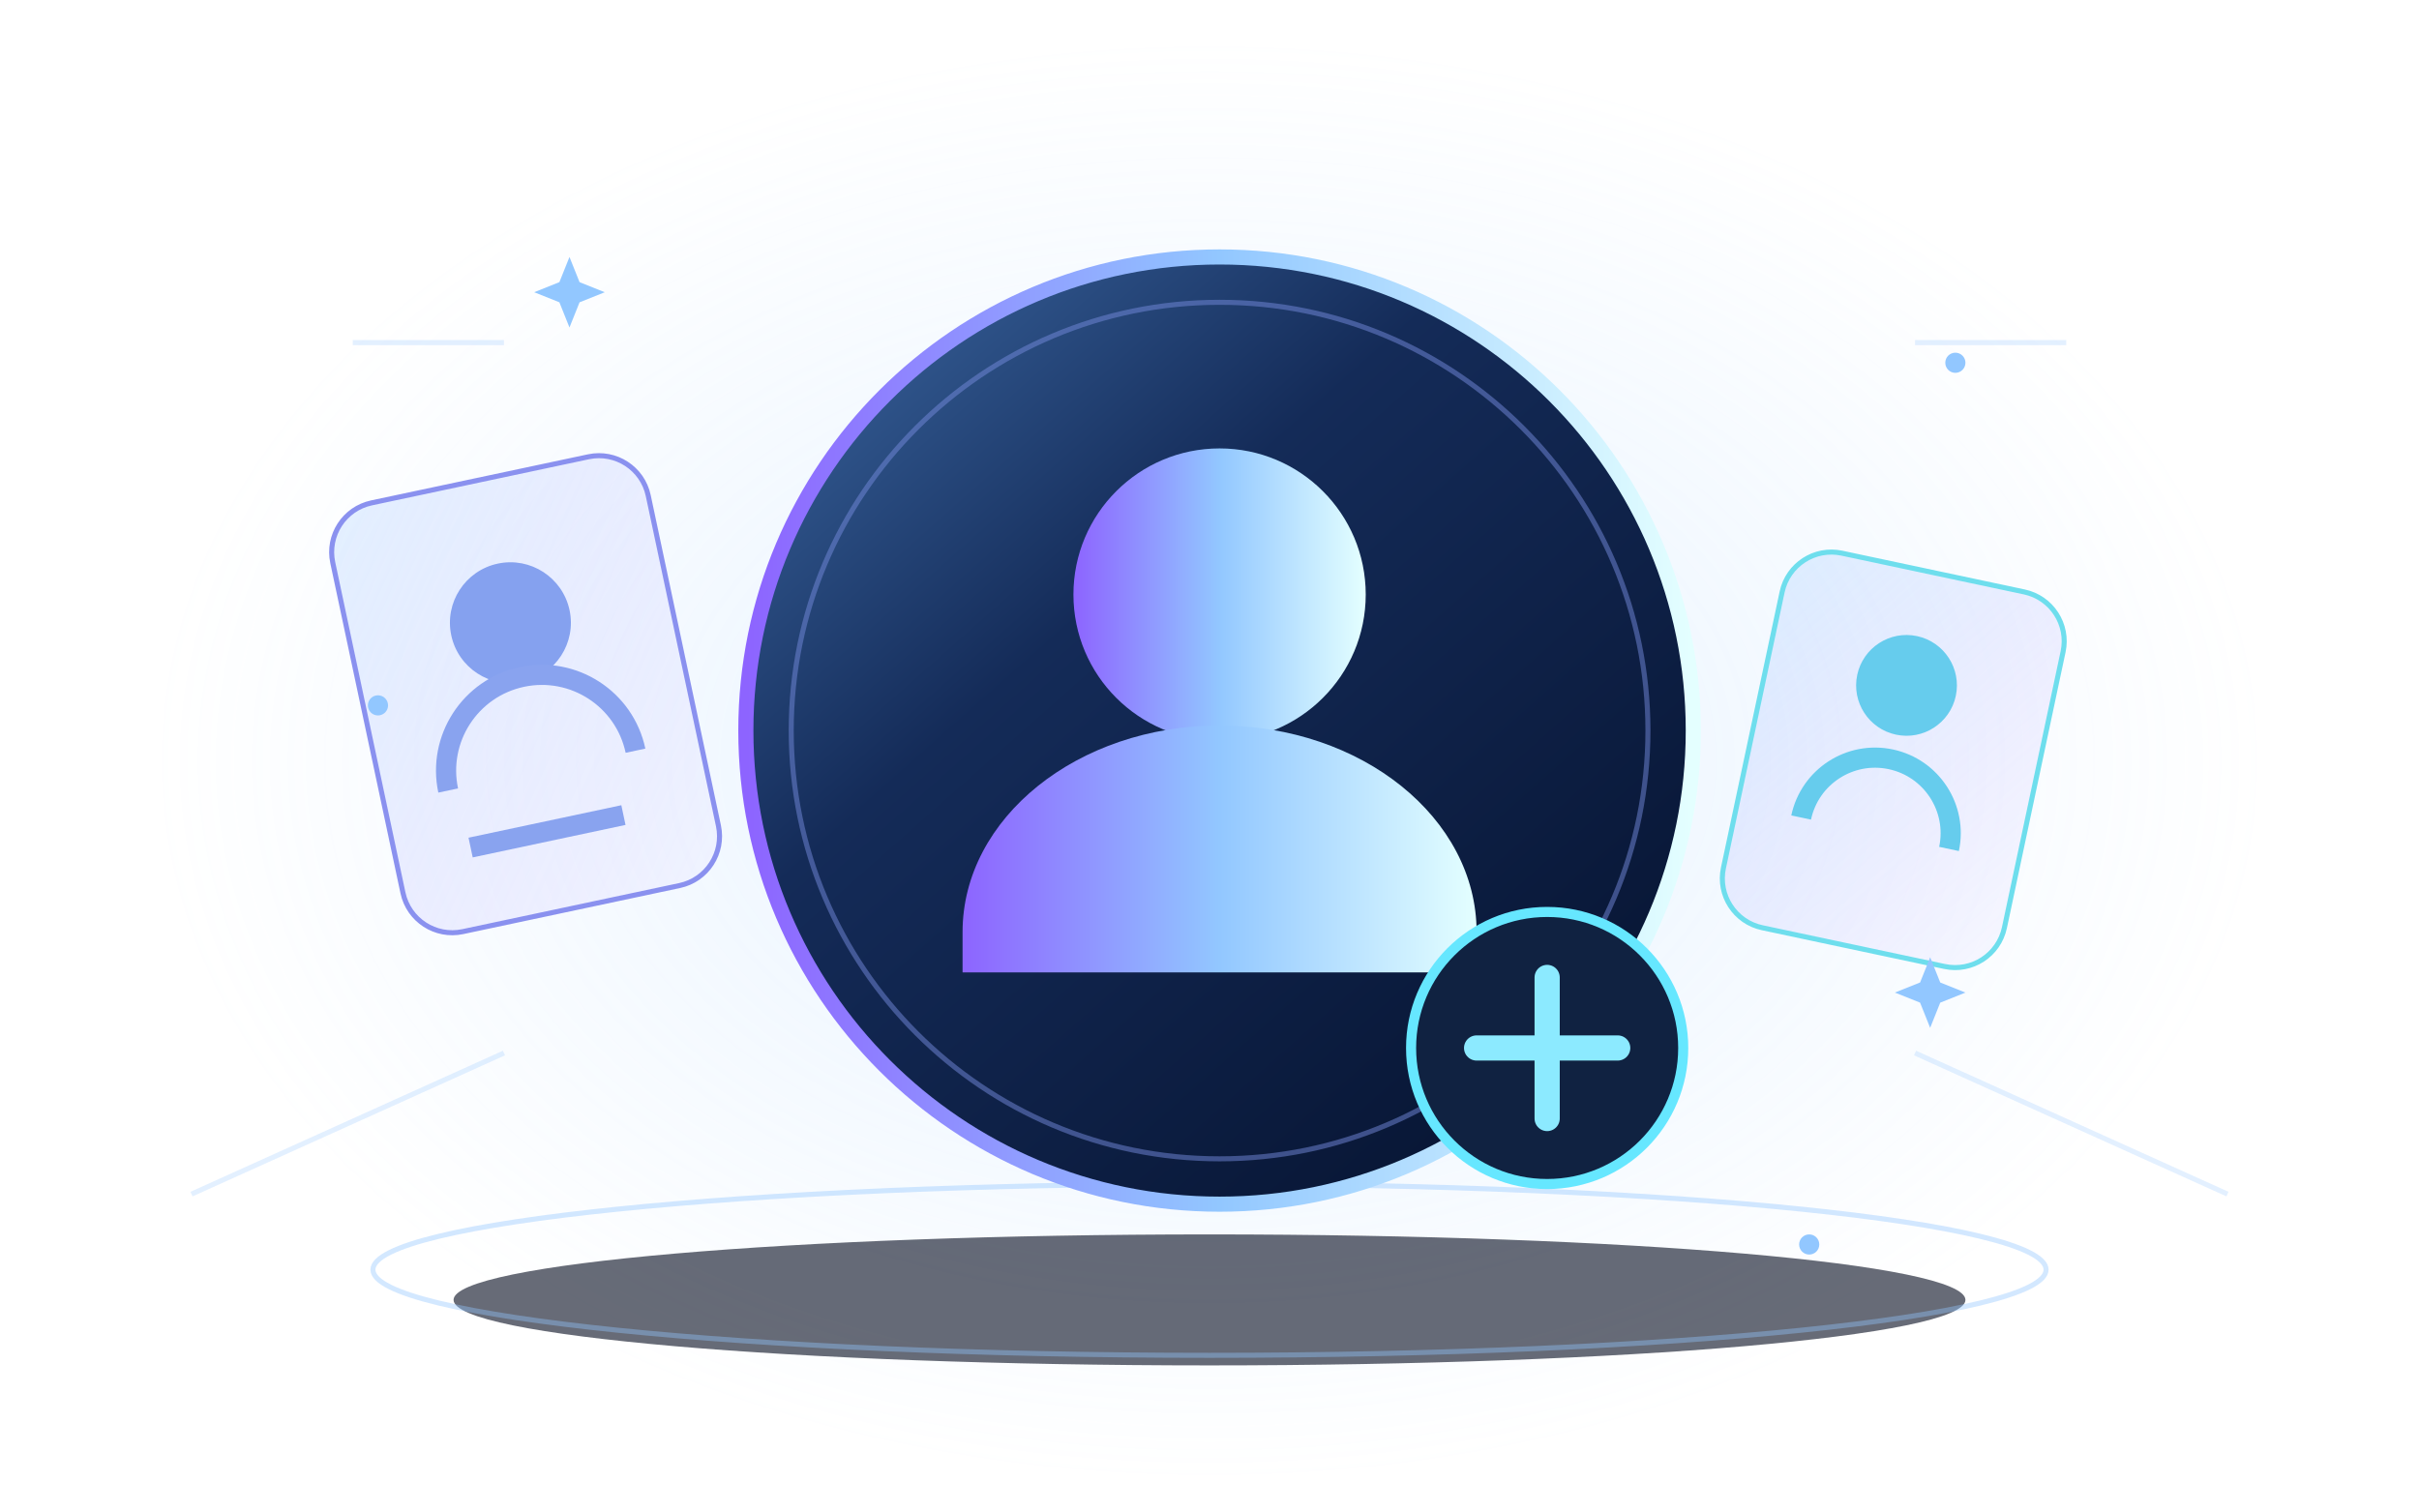
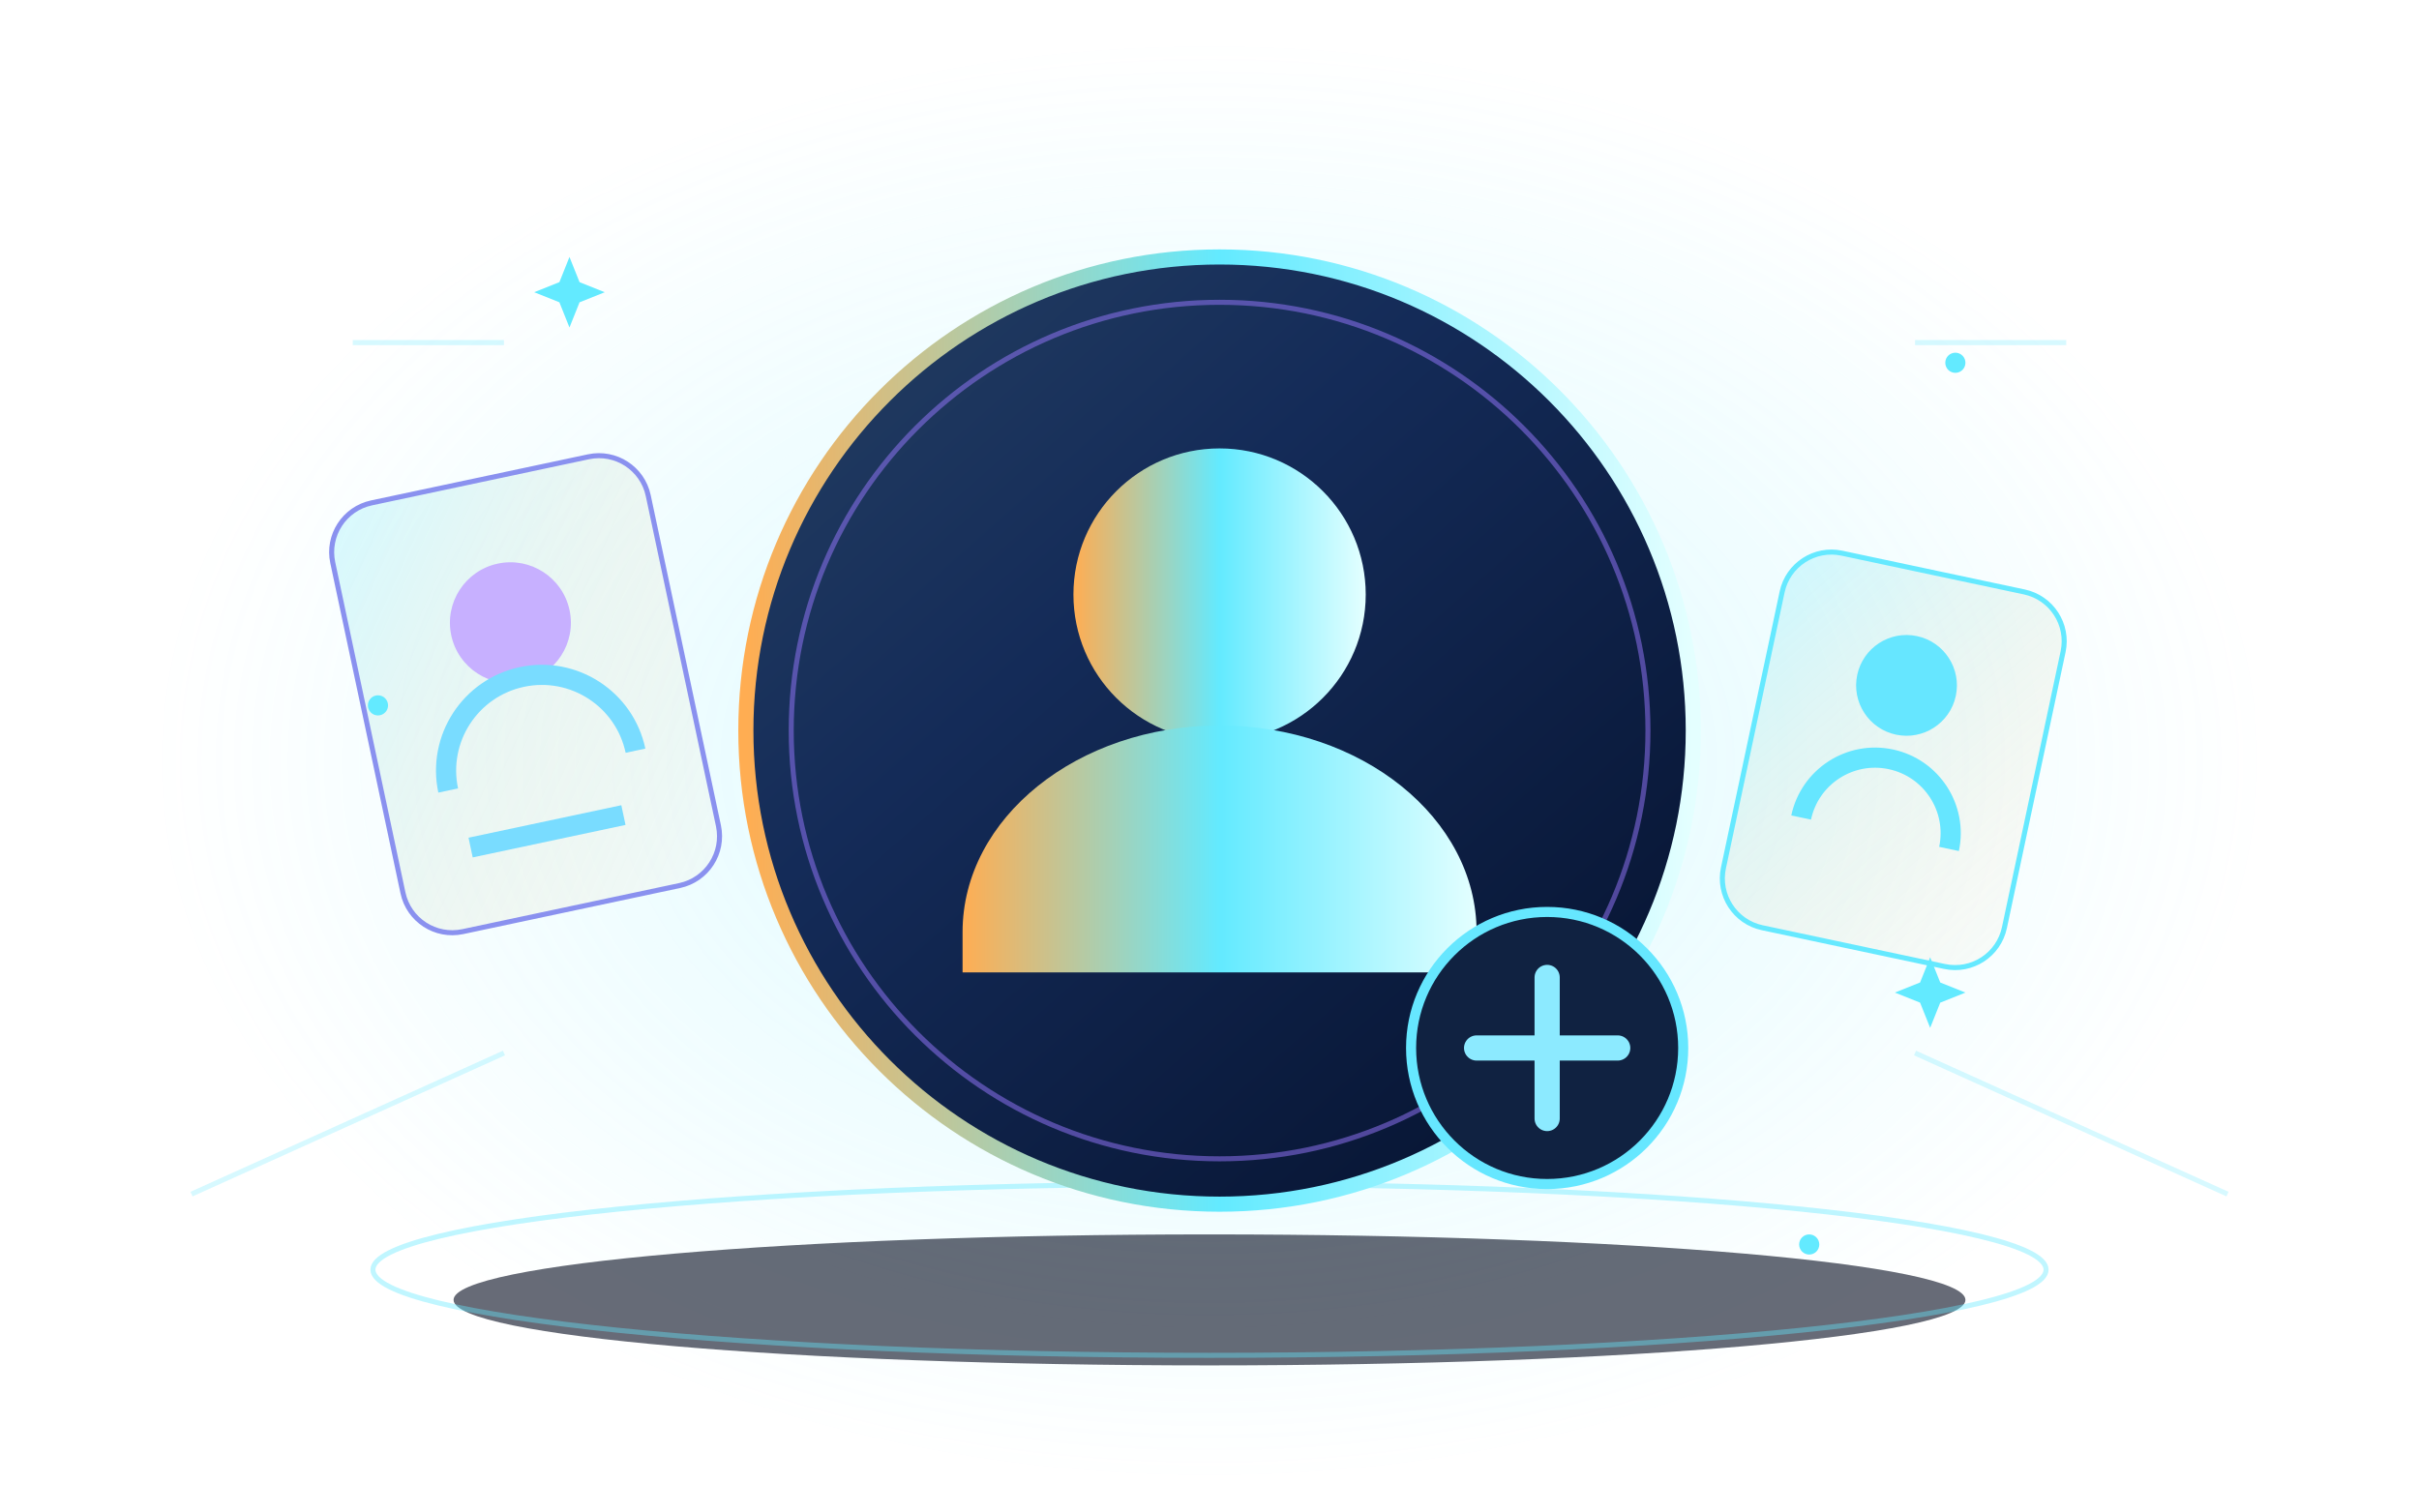
<svg xmlns="http://www.w3.org/2000/svg" viewBox="0 0 480 300" fill="none">
  <defs>
    <linearGradient id="shell" x1="130" y1="40" x2="325" y2="260" gradientUnits="userSpaceOnUse">
-       <stop stop-color="#487bba" />
+       <stop stop-color="#294565" />
      <stop offset=".4" stop-color="#142b58" />
      <stop offset="1" stop-color="#040f29" />
    </linearGradient>
    <linearGradient id="edge">
-       <stop stop-color="#8d64ff" />
-       <stop offset=".5" stop-color="#92c7ff" />
+       <stop stop-color="#ffad52" />
+       <stop offset=".5" stop-color="#63eaff" />
      <stop offset="1" stop-color="#e4ffff" />
    </linearGradient>
    <linearGradient id="glass" x2="1" y2="1">
-       <stop stop-color="#92c7ff" stop-opacity=".25" />
-       <stop offset="1" stop-color="#8d64ff" stop-opacity=".03" />
+       <stop stop-color="#63eaff" stop-opacity=".25" />
+       <stop offset="1" stop-color="#ffad52" stop-opacity=".03" />
    </linearGradient>
    <radialGradient id="halo">
-       <stop stop-color="#92c7ff" stop-opacity=".23" />
-       <stop offset="1" stop-color="#92c7ff" stop-opacity="0" />
+       <stop stop-color="#63eaff" stop-opacity=".23" />
+       <stop offset="1" stop-color="#63eaff" stop-opacity="0" />
    </radialGradient>
  </defs>
  <ellipse cx="240" cy="151" rx="210" ry="144" fill="url(#halo)" />
  <ellipse cx="240" cy="258" rx="150" ry="13" fill="#02091c" opacity=".6" />
-   <ellipse cx="240" cy="252" rx="166" ry="17" stroke="#92c7ff" stroke-opacity=".4" />
-   <path d="m38 237 62-28m280 0 62 28M70 68h30m280 0h30" stroke="#92c7ff" stroke-opacity=".25" />
+   <ellipse cx="240" cy="252" rx="166" ry="17" stroke="#63eaff" stroke-opacity=".4" />
+   <path d="m38 237 62-28m280 0 62 28M70 68h30m280 0h30" stroke="#63eaff" stroke-opacity=".25" />
  <g>
    <circle cx="242" cy="145" r="94" fill="url(#shell)" stroke="url(#edge)" stroke-width="3" />
-     <circle cx="242" cy="145" r="85" stroke="#758bdd" stroke-opacity=".5" />
+     <circle cx="242" cy="145" r="85" stroke="#9878ff" stroke-opacity=".5" />
    <circle cx="242" cy="118" r="29" fill="url(#edge)" />
    <path d="M191 193v-8a51 41 0 0 1 102 0v8Z" fill="url(#edge)" />
    <circle cx="307" cy="208" r="27" fill="#102241" stroke="#66e7ff" stroke-width="2" />
    <path d="M307 194v28m-14-14h28" stroke="#8ceaff" stroke-width="5" stroke-linecap="round" />
    <g transform="rotate(-12 106 141)">
      <rect x="73" y="94" width="64" height="87" rx="10" fill="url(#glass)" stroke="#8a91ef" />
-       <circle cx="105" cy="123" r="12" fill="#85a1ef" />
-       <path d="M86 153a19 19 0 0 1 38 0m-36 12h31" stroke="#89a3ef" stroke-width="4" />
+       <circle cx="105" cy="123" r="12" fill="#c7b0ff" />
+       <path d="M86 153a19 19 0 0 1 38 0m-36 12h31" stroke="#79dcff" stroke-width="4" />
    </g>
    <g transform="rotate(12 377 147)">
-       <rect x="348" y="113" width="57" height="76" rx="10" fill="url(#glass)" stroke="#6edeed" />
-       <circle cx="376" cy="136" r="10" fill="#66cced" />
-       <path d="M361 166a15 15 0 0 1 30 0" stroke="#66cced" stroke-width="4" />
+       <rect x="348" y="113" width="57" height="76" rx="10" fill="url(#glass)" stroke="#65e9ff" />
+       <circle cx="376" cy="136" r="10" fill="#66e6ff" />
+       <path d="M361 166a15 15 0 0 1 30 0" stroke="#66e6ff" stroke-width="4" />
    </g>
  </g>
-   <g fill="#92c7ff">
+   <g fill="#63eaff">
    <circle cx="75" cy="140" r="2" />
    <circle cx="388" cy="72" r="2" />
    <circle cx="359" cy="247" r="2" />
    <path d="m113 51 2 5 5 2-5 2-2 5-2-5-5-2 5-2Zm270 139 2 5 5 2-5 2-2 5-2-5-5-2 5-2Z" />
  </g>
</svg>
